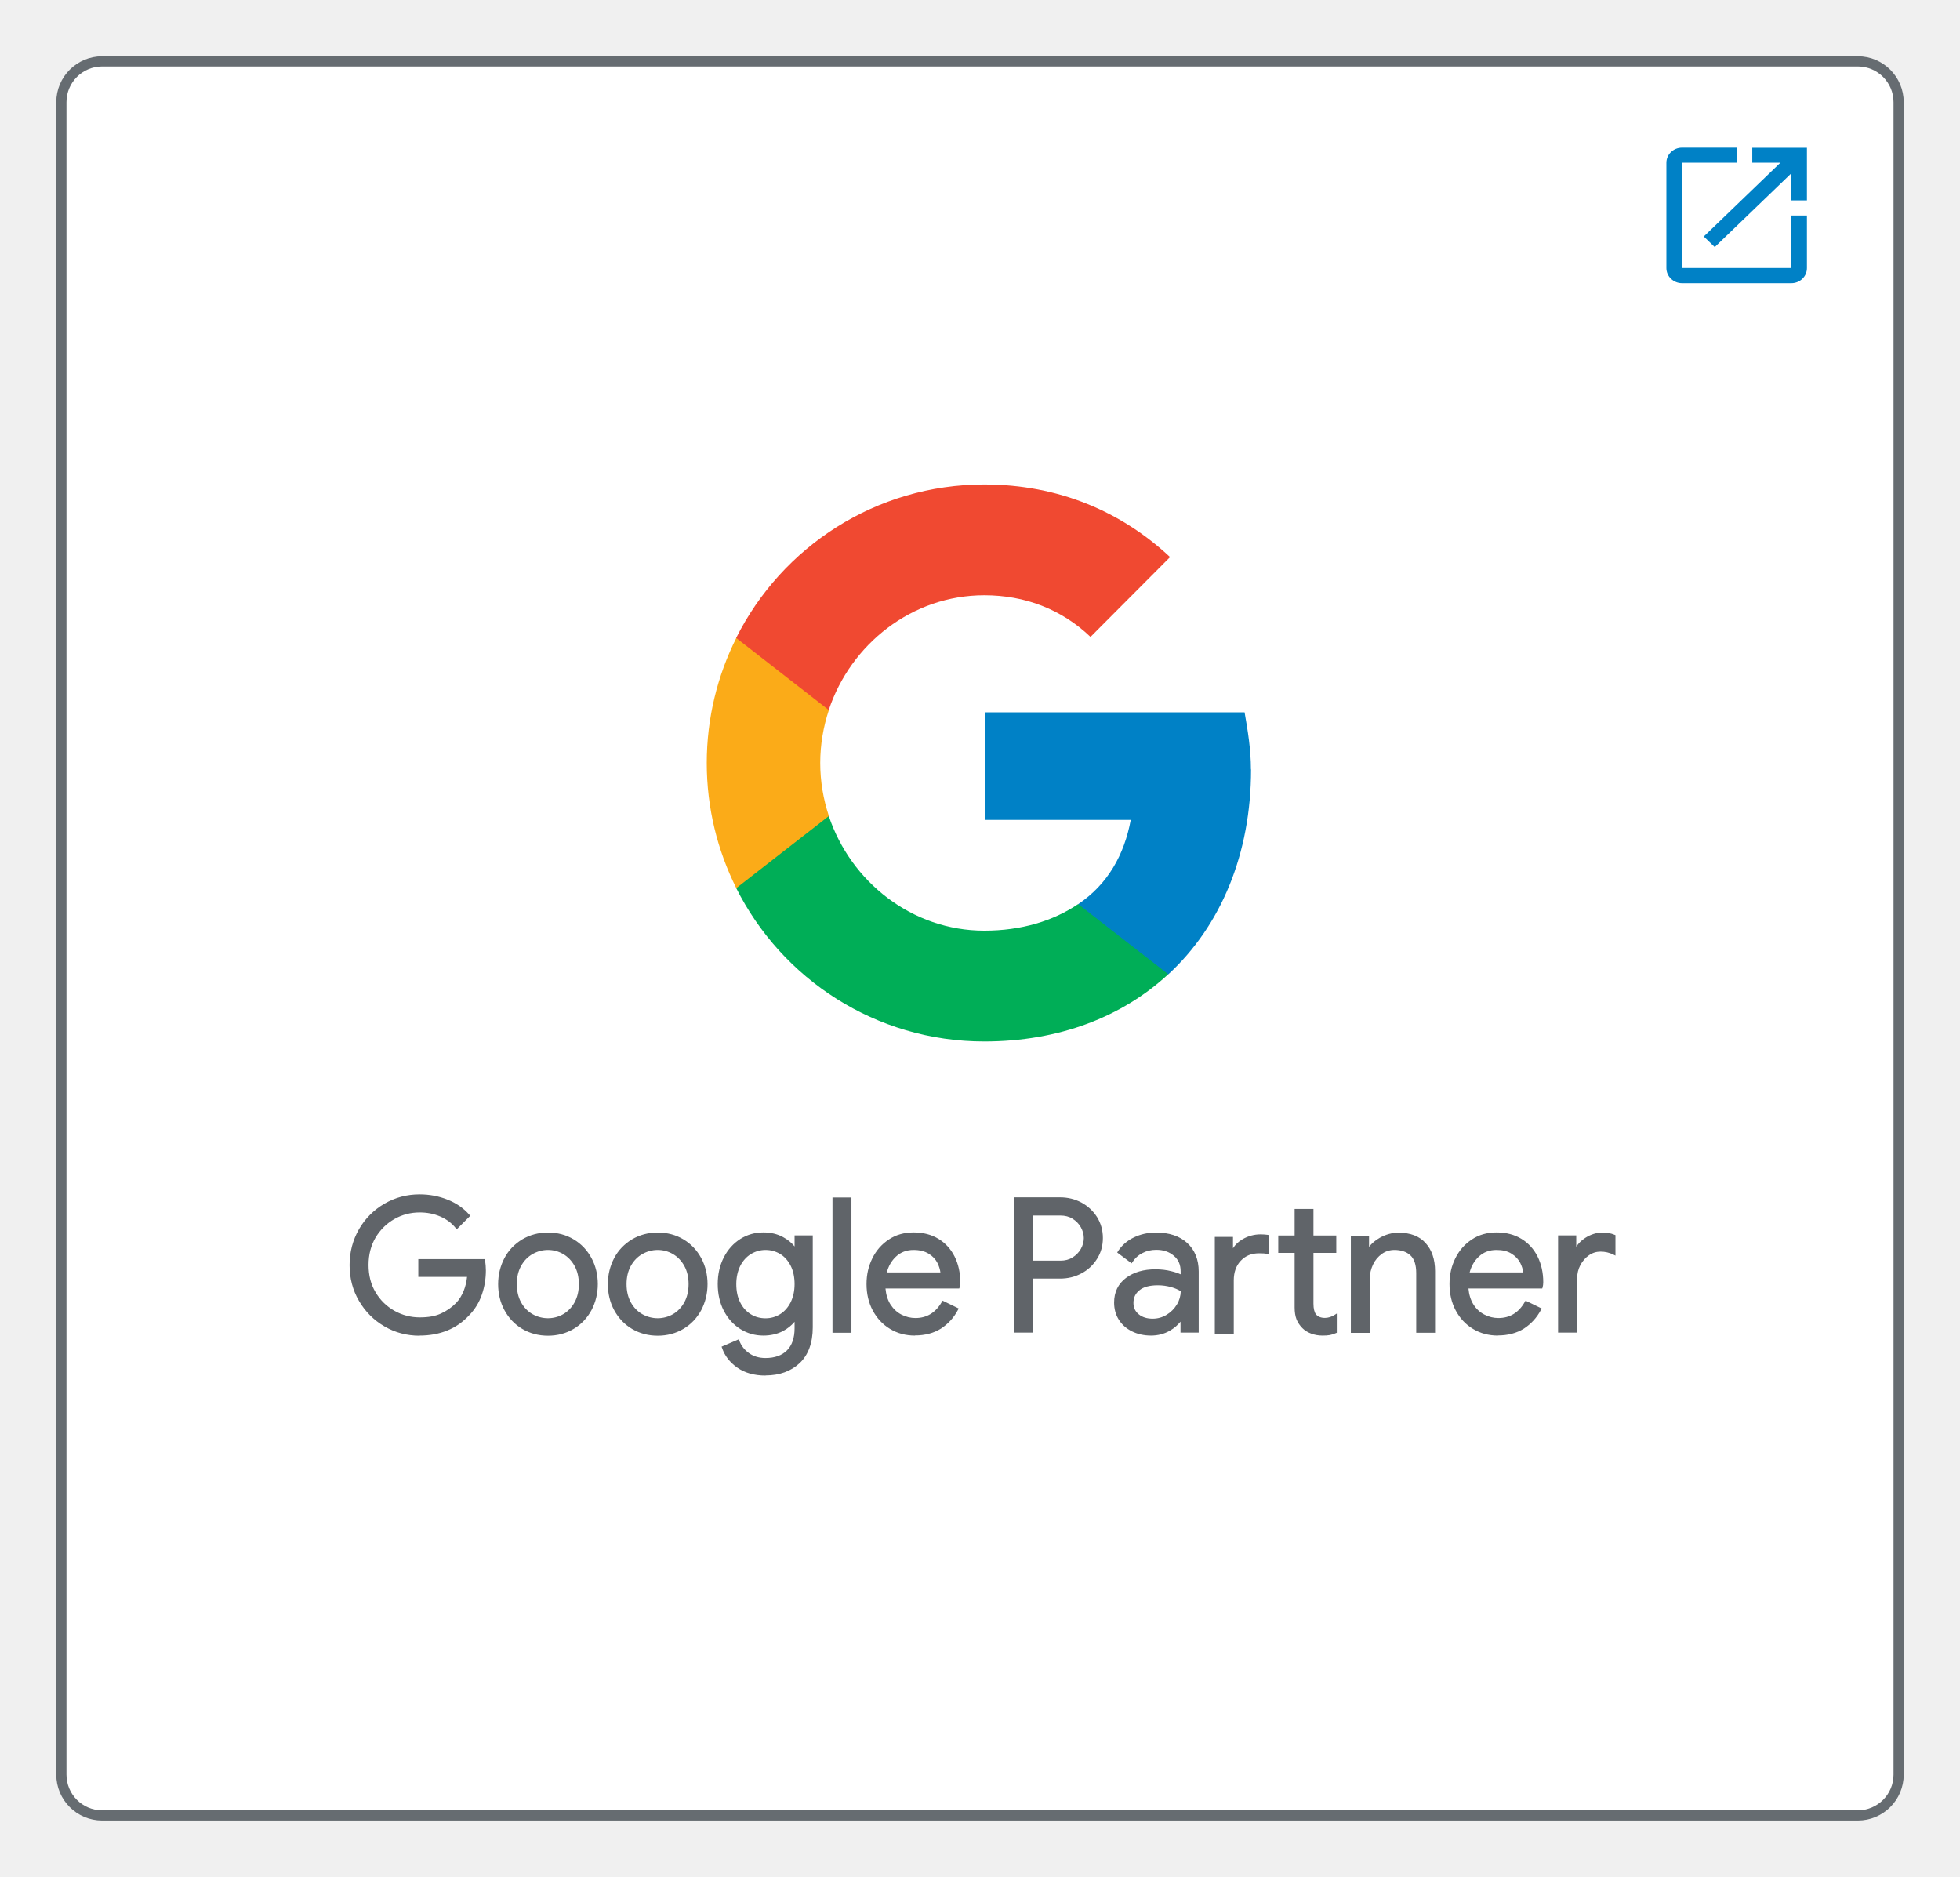
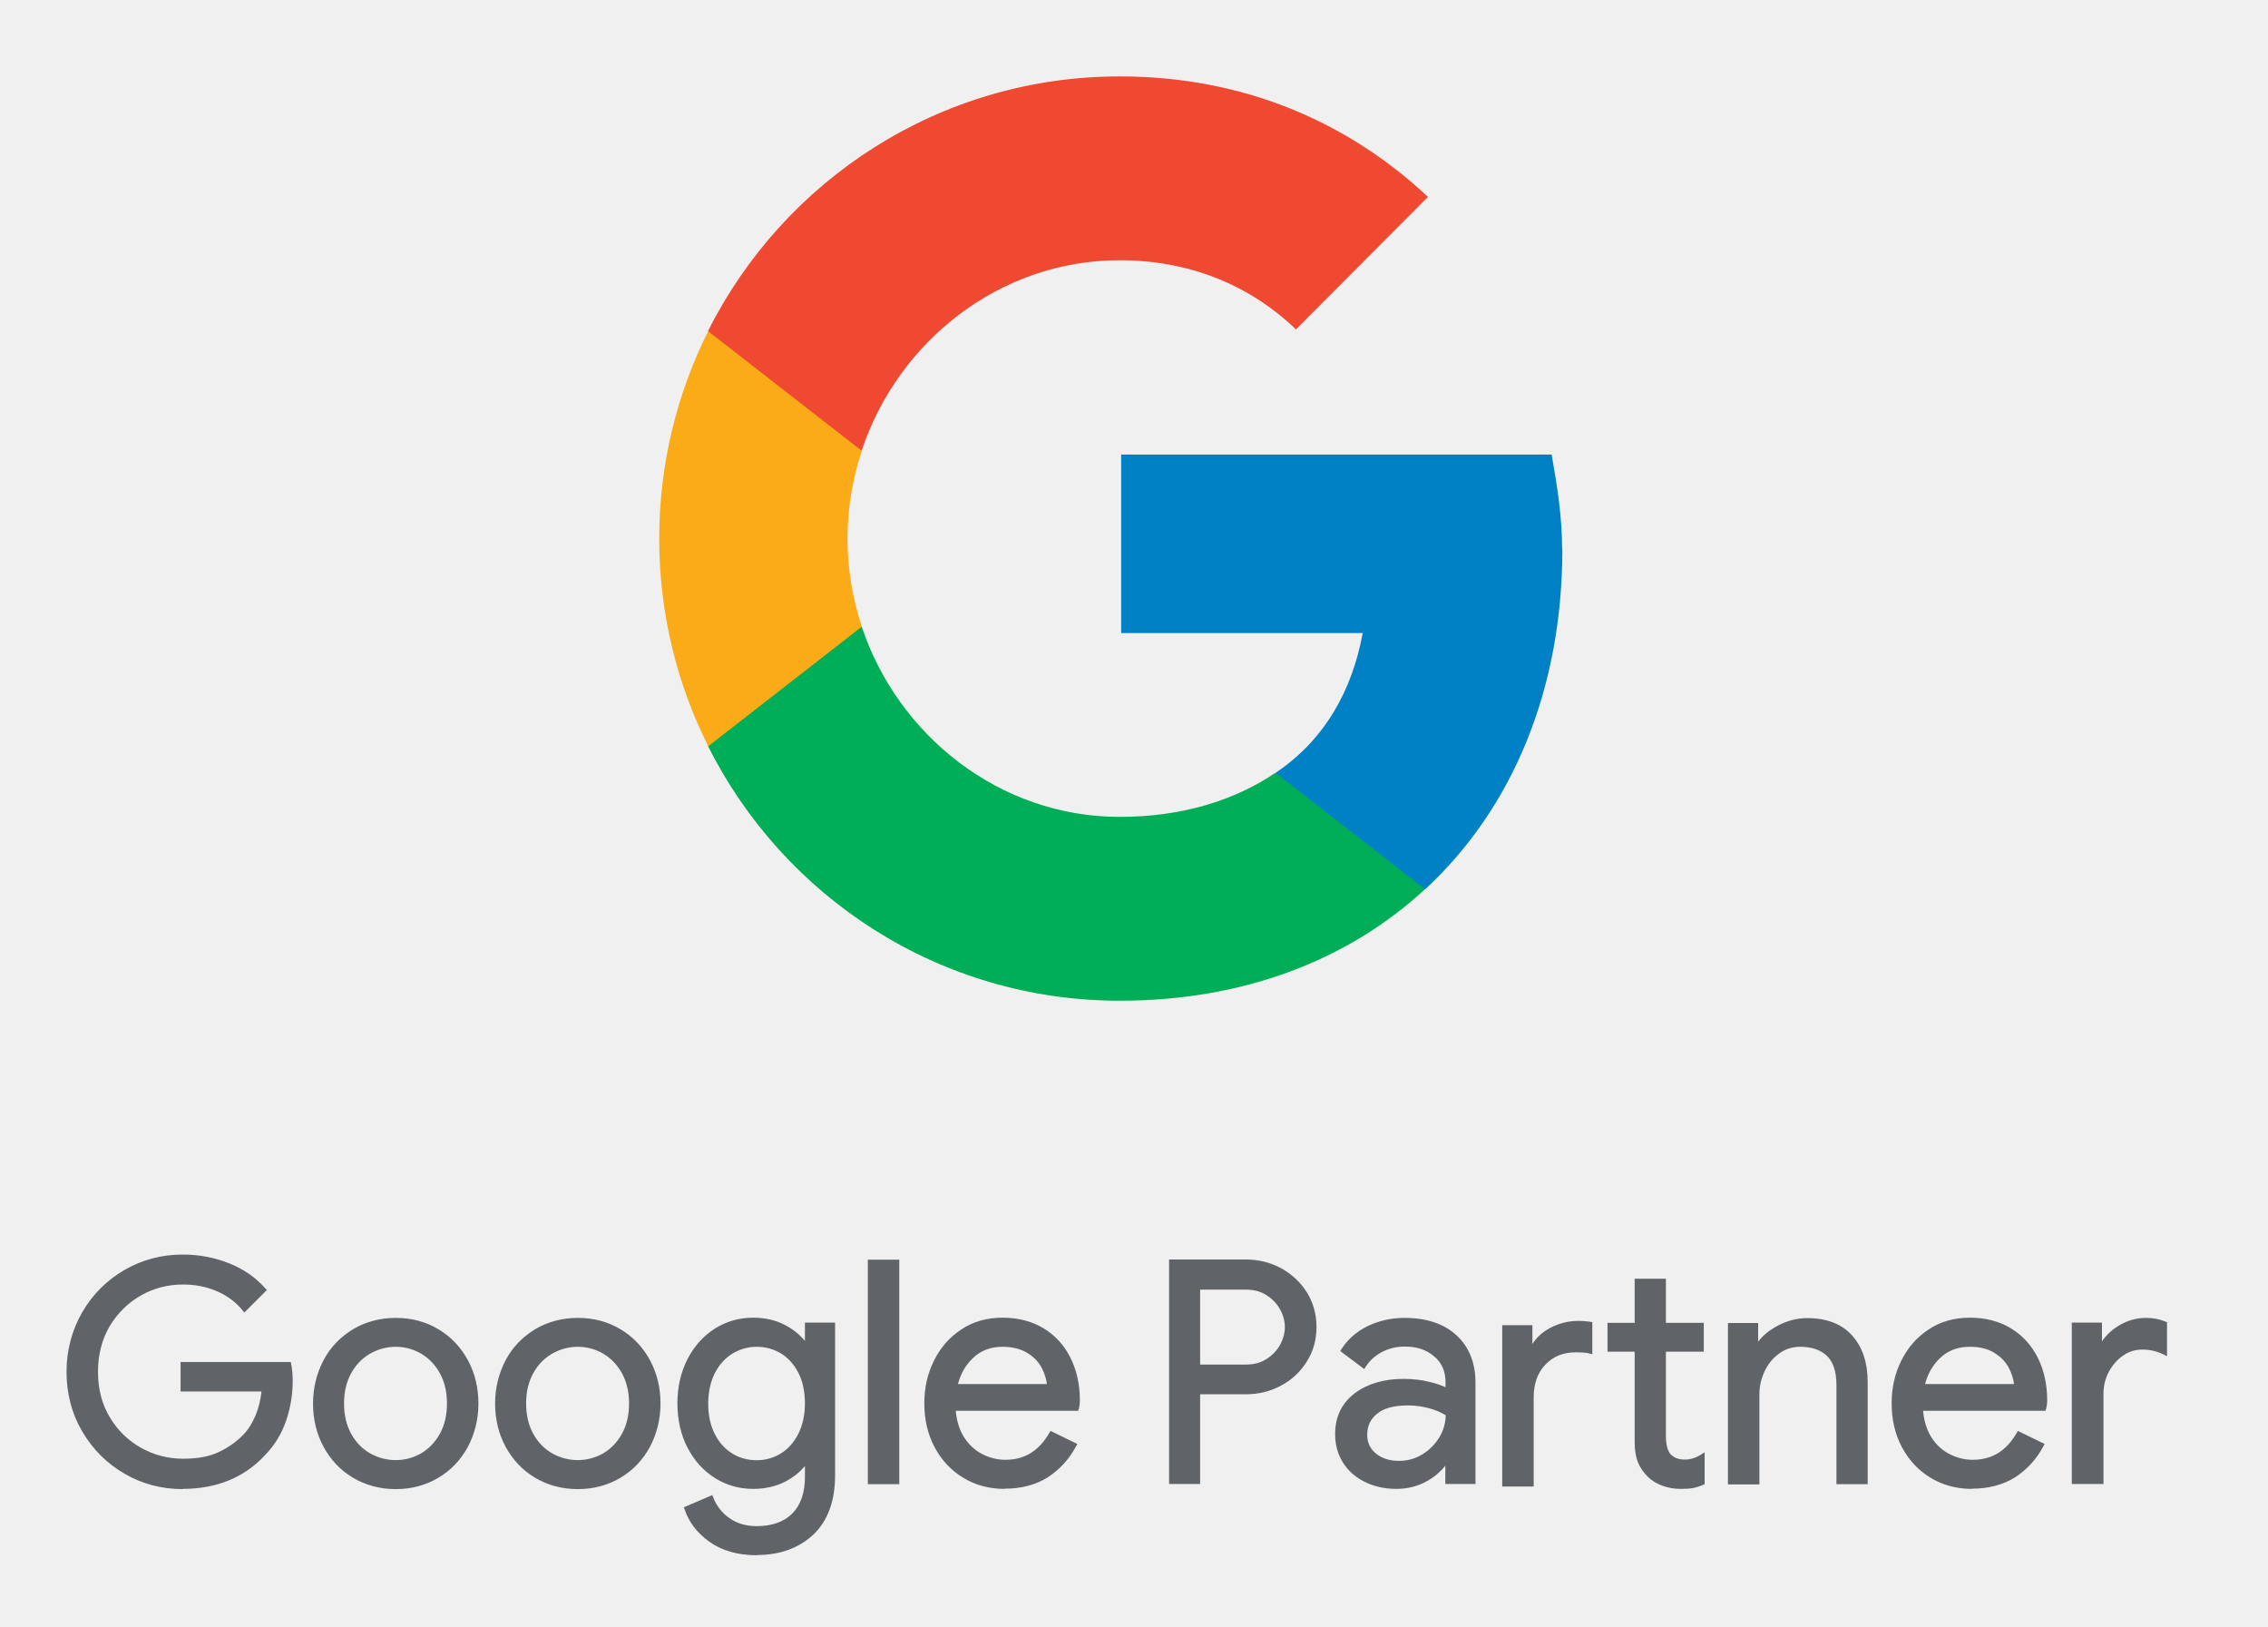
- <svg xmlns="http://www.w3.org/2000/svg" id="a" width="152" height="145.5" viewBox="0 0 152 145.5">
+ <svg xmlns="http://www.w3.org/2000/svg" id="a" width="106" height="76" viewBox="24 34 106 76">
  <defs>
    <style>.c,.d{fill:none;}.e{fill:#00ae57;}.f{fill:#0081c6;}.g{fill:#f04931;}.h{fill:#fff;}.i{fill:#fbab18;}.j{fill:#606469;}.d{stroke:#666c71;stroke-miterlimit:10;stroke-width:.79px;}.k{clip-path:url(#b);}</style>
    <clipPath id="b">
      <rect class="c" x="4.36" y="4.36" width="143.28" height="136.82" />
    </clipPath>
  </defs>
-   <path class="h" d="M144.08,140.78H7.92c-1.75,0-3.16-1.42-3.16-3.16V7.92c0-1.75,1.42-3.16,3.16-3.16H144.08c1.75,0,3.16,1.42,3.16,3.16V137.62c0,1.75-1.42,3.16-3.16,3.16h0Z" />
-   <g class="k">
-     <path class="d" d="M144.08,140.78H7.92c-1.75,0-3.16-1.42-3.16-3.16V7.92c0-1.75,1.42-3.16,3.16-3.16H144.08c1.75,0,3.16,1.42,3.16,3.16V137.62c0,1.75-1.42,3.16-3.16,3.16h0Z" />
-   </g>
  <path class="j" d="M29.88,102.75c-.81-.47-1.45-1.11-1.93-1.93-.48-.82-.71-1.73-.71-2.72s.24-1.9,.71-2.72,1.12-1.46,1.93-1.93c.81-.47,1.7-.7,2.66-.7,.75,0,1.46,.13,2.12,.4,.66,.27,1.21,.64,1.64,1.13l-.87,.87c-.32-.4-.74-.71-1.24-.92-.51-.21-1.05-.32-1.63-.32-.72,0-1.4,.17-2.02,.52-.62,.35-1.12,.84-1.5,1.47-.38,.63-.56,1.37-.56,2.2s.19,1.56,.56,2.2,.88,1.12,1.51,1.47c.63,.35,1.3,.52,2.02,.52s1.26-.11,1.72-.32c.46-.21,.86-.5,1.19-.85,.25-.27,.45-.59,.6-.97,.15-.38,.25-.79,.29-1.25h-3.79v-1.13h4.92c.05,.27,.07,.51,.07,.74,0,.63-.1,1.24-.3,1.84s-.52,1.12-.96,1.57c-.94,1.02-2.2,1.53-3.76,1.53-.96,0-1.85-.23-2.66-.7Zm2.66,.83c-.98,0-1.9-.24-2.72-.72h0c-.83-.48-1.49-1.14-1.98-1.98-.49-.83-.73-1.77-.73-2.78s.25-1.94,.73-2.78c.48-.83,1.15-1.5,1.98-1.98,.83-.48,1.74-.72,2.72-.72,.77,0,1.5,.14,2.17,.41,.68,.27,1.24,.66,1.68,1.16l.08,.09-1.05,1.05-.09-.11c-.31-.38-.71-.68-1.2-.89-.49-.21-1.02-.31-1.58-.31-.7,0-1.36,.17-1.96,.51-.6,.34-1.09,.82-1.46,1.43-.36,.61-.55,1.33-.55,2.13s.18,1.52,.55,2.13c.36,.61,.86,1.09,1.46,1.43,.61,.34,1.27,.51,1.96,.51s1.23-.1,1.67-.31c.45-.21,.83-.48,1.16-.82,.24-.25,.43-.57,.58-.93,.13-.33,.22-.69,.26-1.08h-3.78v-1.38h5.15l.02,.1c.05,.27,.07,.53,.07,.77,0,.64-.1,1.27-.31,1.88-.21,.61-.54,1.15-.99,1.61-.96,1.04-2.26,1.57-3.85,1.57Zm0-10.7c-.94,0-1.81,.23-2.6,.68-.79,.46-1.42,1.09-1.89,1.88-.46,.8-.7,1.69-.7,2.65s.23,1.86,.7,2.65c.46,.8,1.1,1.43,1.89,1.88h0c.79,.45,1.66,.68,2.6,.68,1.52,0,2.75-.5,3.67-1.49,.43-.44,.74-.95,.93-1.52,.2-.58,.29-1.18,.29-1.8,0-.19-.02-.4-.05-.62h-4.69v.88h3.8v.14c-.05,.47-.15,.9-.31,1.29-.16,.39-.37,.73-.62,1-.34,.36-.76,.66-1.23,.88-.48,.22-1.08,.33-1.78,.33s-1.43-.18-2.08-.54c-.65-.36-1.17-.87-1.56-1.52-.39-.65-.58-1.41-.58-2.26s.2-1.61,.58-2.26c.39-.65,.91-1.16,1.55-1.52,.64-.36,1.34-.54,2.08-.54,.59,0,1.16,.11,1.68,.33,.48,.2,.88,.49,1.2,.85l.69-.69c-.4-.43-.91-.77-1.51-1.01-.64-.26-1.34-.39-2.08-.39Zm8.03,10.06c-.57-.34-1.02-.81-1.34-1.4-.32-.59-.48-1.24-.48-1.96s.16-1.37,.48-1.96c.32-.59,.77-1.06,1.34-1.4,.57-.34,1.22-.51,1.93-.51s1.36,.17,1.93,.51c.57,.34,1.02,.81,1.34,1.4,.32,.59,.48,1.24,.48,1.96s-.16,1.37-.48,1.96c-.32,.59-.77,1.06-1.34,1.4-.57,.34-1.22,.51-1.93,.51s-1.36-.17-1.93-.51Zm3.18-.92c.39-.22,.7-.55,.93-.97,.23-.42,.35-.91,.35-1.47s-.12-1.05-.35-1.47c-.23-.42-.54-.74-.93-.96-.39-.22-.8-.34-1.25-.34s-.87,.11-1.26,.34c-.39,.22-.7,.55-.94,.96-.23,.42-.35,.91-.35,1.47s.12,1.05,.35,1.47c.23,.42,.55,.74,.94,.97,.39,.22,.81,.34,1.26,.34s.87-.11,1.25-.34Zm-1.25,1.56c-.74,0-1.41-.18-2-.53-.59-.35-1.05-.84-1.38-1.45-.33-.61-.49-1.29-.49-2.02s.17-1.41,.49-2.02,.79-1.09,1.38-1.45c.59-.35,1.26-.53,2-.53s1.41,.18,1.99,.53c.59,.35,1.05,.84,1.38,1.45,.33,.61,.49,1.29,.49,2.02s-.17,1.41-.49,2.02c-.33,.61-.79,1.1-1.38,1.45-.59,.35-1.26,.53-1.99,.53Zm0-7.75c-.69,0-1.32,.17-1.87,.5s-.98,.79-1.29,1.35c-.31,.57-.46,1.21-.46,1.9s.16,1.33,.46,1.9c.31,.57,.74,1.02,1.29,1.35h0c.55,.33,1.18,.5,1.87,.5s1.32-.17,1.87-.5c.55-.33,.98-.78,1.29-1.35,.31-.57,.46-1.21,.46-1.9s-.16-1.33-.46-1.9c-.31-.57-.74-1.02-1.29-1.35s-1.18-.5-1.87-.5Zm0,6.65c-.47,0-.91-.12-1.32-.35-.41-.24-.74-.58-.98-1.01-.24-.44-.37-.95-.37-1.53s.12-1.1,.37-1.53c.24-.44,.58-.78,.98-1.01,.81-.47,1.83-.47,2.63,0,.4,.23,.73,.57,.98,1.01,.24,.44,.37,.95,.37,1.53s-.12,1.1-.37,1.53c-.24,.44-.57,.78-.98,1.01h0c-.4,.23-.85,.35-1.31,.35Zm0-5.55c-.43,0-.83,.11-1.2,.32-.37,.21-.67,.52-.89,.92-.22,.4-.33,.87-.33,1.41s.11,1.01,.33,1.41c.22,.4,.52,.71,.89,.92,.74,.42,1.65,.42,2.38,0h0c.36-.21,.66-.52,.88-.92,.22-.4,.33-.87,.33-1.41s-.11-1.01-.33-1.41c-.22-.4-.52-.71-.88-.92-.36-.21-.76-.32-1.19-.32Zm6.58,6.01c-.57-.34-1.02-.81-1.34-1.4-.32-.59-.48-1.24-.48-1.96s.16-1.37,.48-1.96c.32-.59,.77-1.06,1.34-1.4,.57-.34,1.22-.51,1.93-.51s1.36,.17,1.93,.51c.57,.34,1.02,.81,1.34,1.4,.32,.59,.48,1.24,.48,1.96s-.16,1.37-.48,1.96c-.32,.59-.77,1.06-1.34,1.4-.57,.34-1.22,.51-1.93,.51s-1.36-.17-1.93-.51Zm3.18-.92c.39-.22,.7-.55,.93-.97,.23-.42,.35-.91,.35-1.47s-.12-1.05-.35-1.47c-.23-.42-.54-.74-.93-.96-.39-.22-.8-.34-1.25-.34s-.87,.11-1.26,.34c-.39,.22-.7,.55-.94,.96-.23,.42-.35,.91-.35,1.47s.12,1.05,.35,1.47c.23,.42,.55,.74,.94,.97,.39,.22,.81,.34,1.26,.34s.87-.11,1.25-.34Zm-1.25,1.56c-.74,0-1.41-.18-2-.53-.59-.35-1.05-.84-1.38-1.45-.33-.61-.49-1.29-.49-2.02s.17-1.41,.49-2.02,.79-1.09,1.38-1.45c.59-.35,1.26-.53,2-.53s1.41,.18,1.99,.53c.59,.35,1.05,.84,1.38,1.45,.33,.61,.49,1.29,.49,2.02s-.17,1.41-.49,2.02c-.33,.61-.79,1.1-1.38,1.45-.59,.35-1.26,.53-1.99,.53Zm0-7.75c-.69,0-1.32,.17-1.87,.5s-.98,.79-1.29,1.35c-.31,.57-.46,1.21-.46,1.9s.16,1.33,.46,1.9c.31,.57,.74,1.02,1.29,1.35h0c.55,.33,1.18,.5,1.87,.5s1.32-.17,1.87-.5c.55-.33,.98-.78,1.29-1.35,.31-.57,.46-1.21,.46-1.9s-.16-1.33-.46-1.9c-.31-.57-.74-1.02-1.29-1.35s-1.18-.5-1.87-.5Zm0,6.65c-.47,0-.91-.12-1.32-.35-.41-.24-.74-.58-.98-1.01-.24-.44-.37-.95-.37-1.53s.12-1.1,.37-1.53c.24-.44,.58-.78,.98-1.01,.81-.47,1.83-.47,2.63,0,.4,.23,.73,.57,.98,1.01,.24,.44,.37,.95,.37,1.53s-.12,1.1-.37,1.53c-.24,.44-.57,.78-.98,1.01h0c-.4,.23-.85,.35-1.31,.35Zm0-5.55c-.43,0-.83,.11-1.2,.32-.37,.21-.67,.52-.89,.92-.22,.4-.33,.87-.33,1.41s.11,1.01,.33,1.41c.22,.4,.52,.71,.89,.92,.74,.42,1.65,.42,2.38,0h0c.36-.21,.66-.52,.88-.92,.22-.4,.33-.87,.33-1.41s-.11-1.01-.33-1.41c-.22-.4-.52-.71-.88-.92-.36-.21-.76-.32-1.19-.32Zm6.23,9.01c-.56-.4-.93-.88-1.12-1.44l1.1-.47c.16,.42,.43,.76,.81,1.02,.38,.26,.82,.39,1.34,.39,.75,0,1.34-.21,1.75-.63,.41-.42,.62-1.02,.62-1.8v-.81h-.06c-.24,.37-.57,.67-1.01,.91-.43,.23-.93,.35-1.48,.35-.63,0-1.2-.16-1.72-.49-.52-.33-.93-.79-1.24-1.37-.31-.59-.46-1.26-.46-2.01s.15-1.41,.46-2,.72-1.05,1.24-1.38c.52-.33,1.09-.49,1.72-.49,.55,0,1.05,.12,1.48,.35,.43,.23,.77,.54,1.01,.92h.06v-1.04h1.16v7.01c0,1.17-.32,2.07-.97,2.68-.65,.61-1.5,.92-2.56,.92-.86,0-1.57-.2-2.12-.6Zm3.32-3.92c.36-.22,.64-.54,.86-.96,.21-.42,.32-.91,.32-1.48s-.11-1.08-.32-1.5c-.21-.42-.5-.73-.86-.95s-.76-.33-1.19-.33-.84,.11-1.2,.33-.65,.54-.87,.96c-.21,.42-.32,.91-.32,1.48s.11,1.07,.32,1.49c.21,.42,.5,.74,.87,.96s.76,.33,1.2,.33,.84-.11,1.19-.33Zm-1.19,4.65c-.88,0-1.62-.21-2.2-.62-.58-.41-.97-.92-1.17-1.51l-.04-.11,1.33-.57,.05,.12c.15,.39,.41,.72,.76,.96,.35,.25,.78,.37,1.27,.37,.71,0,1.27-.2,1.66-.59,.39-.39,.59-.97,.59-1.71v-.51c-.23,.28-.53,.52-.88,.71-.45,.24-.97,.36-1.54,.36-.65,0-1.25-.17-1.79-.51-.54-.34-.97-.82-1.28-1.42-.31-.6-.47-1.3-.47-2.07s.16-1.45,.47-2.06c.31-.61,.75-1.09,1.28-1.43,.54-.34,1.14-.51,1.79-.51,.57,0,1.09,.12,1.54,.37,.35,.19,.65,.43,.88,.72v-.86h1.41v7.13c0,1.2-.34,2.13-1.01,2.77-.67,.63-1.56,.96-2.65,.96Zm-3.09-2.1c.19,.49,.54,.92,1.04,1.27,.53,.38,1.22,.58,2.05,.58,1.02,0,1.85-.3,2.47-.89,.62-.59,.93-1.46,.93-2.59v-6.88h-.91v1.04h-.25l-.04-.06c-.23-.36-.55-.66-.96-.88-.41-.22-.89-.34-1.42-.34-.6,0-1.16,.16-1.66,.47-.5,.31-.9,.76-1.19,1.33-.29,.57-.44,1.23-.44,1.94s.15,1.39,.44,1.95c.29,.57,.69,1.01,1.19,1.33,.5,.31,1.05,.47,1.66,.47,.53,0,1.01-.11,1.42-.33s.74-.51,.96-.87l.04-.06h.25v.94c0,.81-.22,1.45-.66,1.89-.44,.44-1.06,.67-1.84,.67-.54,0-1.01-.14-1.41-.42-.36-.25-.63-.57-.8-.96l-.88,.38Zm3.09-2.09c-.46,0-.88-.12-1.27-.34-.38-.23-.69-.57-.91-1.01-.22-.44-.34-.96-.34-1.55s.11-1.11,.34-1.54c.22-.43,.53-.77,.91-1.01,.38-.23,.81-.35,1.27-.35s.88,.12,1.26,.34c.38,.23,.68,.57,.9,1,.22,.43,.34,.96,.34,1.55s-.11,1.11-.34,1.54c-.22,.43-.53,.77-.9,1.01-.38,.23-.8,.35-1.26,.35Zm0-5.55c-.41,0-.79,.11-1.14,.32-.34,.21-.62,.52-.82,.91-.2,.4-.31,.88-.31,1.42s.1,1.03,.31,1.43c.2,.4,.48,.7,.82,.91,.34,.21,.72,.31,1.14,.31s.79-.11,1.13-.32c.34-.21,.61-.52,.81-.91,.2-.4,.31-.88,.31-1.42s-.1-1.04-.31-1.44c-.2-.39-.48-.7-.81-.9-.34-.2-.72-.31-1.13-.31Zm5.32-3.94h1.22v10.24h-1.22v-10.24Zm1.34,10.36h-1.47v-10.49h1.47v10.49Zm-1.22-.25h.97v-9.99h-.97v9.99Zm4.27-.15c-.55-.33-.98-.79-1.29-1.38-.31-.59-.46-1.25-.46-1.98s.15-1.35,.44-1.95c.29-.59,.7-1.06,1.24-1.42,.53-.35,1.15-.53,1.86-.53s1.33,.16,1.86,.48c.52,.32,.93,.76,1.21,1.32s.42,1.21,.42,1.93c0,.14-.01,.27-.04,.37h-5.76c.03,.55,.16,1.02,.4,1.4,.24,.38,.54,.67,.91,.86,.37,.19,.75,.29,1.15,.29,.93,0,1.65-.44,2.16-1.32l1.03,.5c-.31,.59-.74,1.06-1.28,1.4-.54,.34-1.19,.51-1.95,.51-.7,0-1.32-.17-1.87-.5Zm3.98-4.15c-.02-.3-.11-.61-.26-.92-.15-.3-.39-.56-.72-.77-.33-.21-.74-.31-1.24-.31-.57,0-1.06,.18-1.45,.55-.4,.37-.66,.85-.78,1.45h4.45Zm-2.1,4.77c-.72,0-1.37-.17-1.94-.52h0c-.57-.34-1.02-.83-1.34-1.43-.32-.6-.48-1.29-.48-2.04s.15-1.39,.45-2c.3-.61,.73-1.1,1.28-1.46,.55-.37,1.2-.55,1.93-.55s1.38,.17,1.92,.5c.54,.33,.96,.79,1.25,1.37s.44,1.25,.44,1.99c0,.15-.02,.29-.05,.4l-.03,.09h-5.72c.04,.47,.17,.88,.37,1.21,.23,.36,.51,.63,.86,.81,.35,.18,.72,.27,1.09,.27,.89,0,1.56-.41,2.05-1.25l.06-.1,1.25,.61-.06,.11c-.32,.61-.77,1.09-1.32,1.45-.56,.35-1.23,.53-2.02,.53Zm-1.81-.73c.53,.32,1.14,.48,1.81,.48,.74,0,1.37-.17,1.88-.5,.48-.31,.88-.72,1.17-1.24l-.81-.39c-.52,.85-1.27,1.28-2.21,1.28-.42,0-.83-.1-1.21-.3-.39-.2-.71-.5-.96-.9-.25-.4-.39-.89-.42-1.46v-.13s5.79,0,5.79,0c.01-.07,.02-.16,.02-.25,0-.7-.14-1.33-.41-1.88-.27-.54-.66-.97-1.16-1.27-.5-.31-1.11-.46-1.79-.46s-1.28,.17-1.79,.51c-.51,.34-.91,.8-1.19,1.37-.28,.57-.42,1.21-.42,1.89s.15,1.36,.45,1.92c.3,.56,.72,1.01,1.25,1.33h0Zm4.04-3.92h-4.73l.03-.15c.13-.62,.4-1.13,.82-1.52,.42-.39,.93-.58,1.54-.58,.52,0,.96,.11,1.3,.33,.35,.22,.6,.5,.77,.82,.16,.32,.25,.64,.27,.96v.13Zm-4.41-.25h4.15c-.03-.24-.11-.49-.23-.73-.14-.28-.37-.53-.68-.72s-.7-.29-1.17-.29c-.54,0-1,.17-1.37,.52-.34,.32-.58,.73-.71,1.23Zm9.98-5.69h3.45c.57,0,1.1,.13,1.59,.39,.49,.26,.87,.62,1.17,1.08,.29,.46,.44,.98,.44,1.57s-.15,1.1-.44,1.57c-.29,.46-.68,.82-1.17,1.08-.49,.26-1.02,.39-1.59,.39h-2.25v4.18h-1.2v-10.24Zm3.48,4.9c.38,0,.72-.09,1.01-.27,.29-.18,.52-.41,.68-.7s.24-.59,.24-.9-.08-.61-.24-.9-.39-.52-.68-.7c-.29-.18-.63-.27-1.01-.27h-2.27v3.75h2.27Zm-2.15,5.46h-1.45v-10.49h3.57c.59,0,1.14,.13,1.65,.4,.5,.27,.91,.65,1.21,1.12,.3,.48,.46,1.03,.46,1.63s-.15,1.15-.46,1.63c-.3,.48-.71,.86-1.21,1.12-.5,.27-1.05,.4-1.65,.4h-2.12v4.18Zm-1.2-.25h.95v-4.18h2.37c.55,0,1.06-.12,1.53-.37,.46-.25,.84-.59,1.12-1.04,.28-.44,.42-.95,.42-1.5s-.14-1.06-.42-1.5c-.28-.44-.65-.79-1.12-1.04-.47-.25-.98-.37-1.53-.37h-3.32v9.99Zm3.35-5.08h-2.4v-4h2.4c.4,0,.76,.1,1.07,.29,.31,.19,.55,.44,.72,.75,.17,.3,.26,.63,.26,.96s-.09,.66-.26,.96c-.17,.3-.41,.55-.72,.75-.31,.19-.67,.29-1.07,.29Zm-2.15-.25h2.15c.36,0,.67-.08,.94-.25,.27-.17,.49-.39,.64-.66,.15-.27,.23-.55,.23-.84s-.08-.57-.23-.84c-.15-.27-.37-.49-.64-.66-.27-.17-.59-.25-.94-.25h-2.15v3.5Zm7.75,5.37c-.42-.21-.74-.5-.97-.87-.23-.37-.34-.78-.34-1.25,0-.77,.29-1.38,.87-1.81s1.32-.65,2.2-.65c.44,0,.85,.05,1.22,.14,.38,.1,.67,.21,.87,.33v-.44c0-.54-.19-.98-.57-1.31s-.86-.49-1.44-.49c-.41,0-.79,.09-1.13,.26-.34,.18-.61,.42-.81,.74l-.92-.69c.29-.44,.68-.78,1.18-1.03,.5-.25,1.06-.37,1.67-.37,.99,0,1.77,.26,2.34,.78,.57,.52,.85,1.23,.85,2.12v4.62h-1.16v-1.04h-.06c-.21,.35-.52,.65-.94,.9-.42,.25-.89,.37-1.42,.37s-1.01-.1-1.43-.31Zm2.69-1.07c.35-.21,.63-.49,.84-.84,.21-.35,.31-.74,.31-1.16-.23-.15-.51-.28-.84-.37-.33-.09-.69-.14-1.06-.14-.67,0-1.17,.14-1.51,.42-.34,.28-.51,.63-.51,1.07,0,.4,.15,.72,.46,.97,.31,.25,.69,.37,1.16,.37,.41,0,.79-.1,1.14-.31Zm-1.26,1.51c-.55,0-1.05-.11-1.49-.33h0c-.44-.22-.78-.52-1.02-.91-.24-.38-.36-.83-.36-1.32,0-.81,.31-1.45,.92-1.91,.6-.45,1.37-.67,2.28-.67,.45,0,.87,.05,1.25,.15,.29,.07,.52,.15,.71,.24v-.23c0-.51-.17-.91-.53-1.21-.36-.31-.81-.46-1.36-.46-.39,0-.75,.08-1.07,.25-.32,.16-.58,.4-.77,.69l-.07,.11-1.12-.84,.06-.1c.3-.46,.71-.82,1.23-1.07,.52-.25,1.09-.38,1.72-.38,1.02,0,1.83,.27,2.42,.81,.59,.54,.89,1.29,.89,2.21v4.74h-1.41v-.85c-.21,.26-.48,.5-.81,.69-.44,.26-.94,.39-1.48,.39Zm.33-4.89c-.86,0-1.57,.21-2.13,.63-.55,.41-.82,.97-.82,1.71,0,.44,.11,.84,.32,1.18,.22,.35,.53,.62,.92,.82h0c.4,.2,.86,.3,1.37,.3s.95-.12,1.35-.35c.4-.24,.7-.52,.9-.86l.04-.06h.25v1.04h.91v-4.49c0-.85-.27-1.54-.81-2.03-.54-.5-1.3-.75-2.25-.75-.59,0-1.13,.12-1.61,.36-.44,.22-.8,.52-1.06,.89l.71,.54c.2-.28,.47-.5,.79-.67,.36-.18,.76-.28,1.19-.28,.61,0,1.12,.18,1.53,.52,.41,.35,.62,.83,.62,1.4v.67l-.19-.12c-.19-.12-.47-.22-.83-.31-.37-.09-.77-.14-1.19-.14Zm-.21,3.82c-.49,0-.91-.13-1.24-.4-.33-.27-.5-.63-.5-1.07,0-.48,.19-.87,.55-1.17,.36-.29,.89-.44,1.59-.44,.38,0,.75,.05,1.09,.15,.35,.1,.64,.23,.88,.39l.06,.04v.07c0,.44-.11,.85-.33,1.22-.22,.37-.52,.67-.89,.89h0c-.37,.22-.78,.33-1.21,.33Zm.4-2.83c-.64,0-1.12,.13-1.43,.39-.31,.25-.46,.57-.46,.98,0,.36,.13,.65,.41,.88,.28,.23,.64,.34,1.08,.34,.39,0,.75-.1,1.08-.3,.33-.2,.6-.47,.8-.8,.19-.31,.29-.66,.3-1.03-.21-.13-.46-.24-.75-.32-.32-.09-.67-.14-1.02-.14Zm4.55-3.63h1.16v1.16h.06c.17-.43,.46-.76,.87-1s.86-.36,1.34-.36c.21,0,.39,.01,.53,.04v1.24c-.16-.04-.38-.06-.66-.06-.62,0-1.12,.21-1.51,.61-.39,.41-.58,.94-.58,1.6v4.05h-1.22v-7.29Zm7.4,7.26c-.25-.1-.46-.23-.64-.39-.19-.18-.33-.4-.43-.64-.1-.24-.14-.54-.14-.89v-4.35h-1.27v-1.1h1.27v-2.06h1.21v2.06h1.77v1.1h-1.77v4.06c0,.41,.08,.71,.23,.91,.18,.21,.44,.32,.79,.32,.28,0,.54-.08,.8-.24v1.19c-.14,.07-.29,.11-.44,.14-.15,.03-.34,.04-.56,.04-.3,0-.57-.05-.82-.15Zm.82,.27c-.31,0-.6-.05-.87-.15-.27-.1-.5-.24-.68-.42-.2-.2-.36-.43-.46-.68-.1-.25-.15-.57-.15-.93v-4.23h-1.27v-1.35h1.27v-2.06h1.46v2.06h1.77v1.35h-1.77v3.94c0,.38,.07,.66,.2,.83,.16,.18,.38,.27,.69,.27,.25,0,.5-.08,.73-.22l.19-.12v1.49l-.07,.03c-.16,.07-.31,.12-.47,.15-.15,.03-.35,.04-.59,.04Zm-3.18-6.67h1.27v4.48c0,.33,.04,.62,.13,.84s.22,.43,.4,.6c.16,.15,.36,.28,.59,.37,.24,.09,.5,.14,.78,.14,.22,0,.4-.01,.54-.04,.11-.02,.22-.05,.34-.1v-.89c-.22,.1-.45,.16-.68,.16-.38,0-.68-.12-.88-.37-.17-.22-.26-.54-.26-.99v-4.19h1.77v-.85h-1.77v-2.06h-.96v2.06h-1.27v.85Zm-3.7,6.56h-1.47v-7.54h1.41v.88c.18-.29,.43-.52,.74-.7,.43-.25,.9-.38,1.41-.38,.21,0,.4,.02,.55,.04l.1,.02v1.5l-.15-.04c-.15-.04-.36-.05-.63-.05-.59,0-1.05,.19-1.42,.58-.36,.38-.54,.89-.54,1.52v4.17Zm-1.22-.25h.97v-3.92c0-.69,.21-1.25,.61-1.69,.41-.43,.95-.65,1.6-.65,.21,0,.39,.01,.53,.03v-.99c-.12-.02-.25-.02-.4-.02-.46,0-.89,.12-1.28,.34-.39,.23-.66,.53-.82,.94l-.03,.08h-.27v-1.16h-.91v7.04Zm10.44-7.28h1.16v1.07h.06c.2-.36,.52-.67,.96-.92,.44-.25,.91-.38,1.4-.38,.88,0,1.55,.25,2.01,.76,.46,.51,.69,1.2,.69,2.08v4.68h-1.22v-4.49c0-.68-.16-1.17-.49-1.47-.32-.3-.77-.46-1.33-.46-.39,0-.74,.11-1.05,.33-.31,.22-.55,.51-.72,.87-.17,.36-.26,.73-.26,1.12v4.1h-1.22v-7.29Zm6.4,7.42h-1.47v-4.62c0-.64-.15-1.1-.45-1.38-.3-.28-.72-.42-1.24-.42-.36,0-.69,.1-.98,.31-.29,.21-.52,.48-.68,.82-.16,.34-.25,.7-.25,1.07v4.23h-1.47v-7.54h1.41v.87c.21-.27,.48-.5,.83-.7,.46-.26,.95-.4,1.46-.4,.91,0,1.62,.27,2.1,.81,.48,.53,.73,1.26,.73,2.17v4.8Zm-1.22-.25h.97v-4.55c0-.84-.22-1.51-.66-2-.43-.48-1.08-.72-1.92-.72-.47,0-.92,.12-1.34,.36-.42,.24-.72,.53-.91,.87l-.04,.06h-.26v-1.07h-.91v7.04h.97v-3.98c0-.41,.09-.8,.27-1.18,.18-.37,.43-.68,.76-.91,.33-.23,.71-.35,1.12-.35,.59,0,1.07,.17,1.42,.49,.35,.33,.53,.85,.53,1.56v4.37Zm4.21-.15c-.55-.33-.98-.79-1.29-1.38-.31-.59-.46-1.25-.46-1.98s.15-1.35,.44-1.95c.29-.59,.7-1.06,1.24-1.42s1.15-.53,1.86-.53,1.33,.16,1.86,.48,.93,.76,1.21,1.32c.28,.56,.42,1.21,.42,1.93,0,.14-.01,.27-.04,.37h-5.76c.03,.55,.16,1.02,.4,1.4,.24,.38,.54,.67,.91,.86,.37,.19,.75,.29,1.15,.29,.93,0,1.65-.44,2.16-1.32l1.03,.5c-.32,.59-.74,1.06-1.28,1.4-.54,.34-1.19,.51-1.95,.51-.7,0-1.32-.17-1.87-.5Zm3.98-4.15c-.02-.3-.11-.61-.26-.92-.15-.3-.39-.56-.72-.77-.33-.21-.74-.31-1.24-.31-.57,0-1.06,.18-1.45,.55-.4,.37-.66,.85-.78,1.45h4.45Zm-2.1,4.77c-.71,0-1.37-.17-1.94-.52h0c-.57-.34-1.02-.83-1.34-1.43s-.48-1.29-.48-2.04,.15-1.39,.45-2c.3-.61,.73-1.1,1.28-1.46,.55-.37,1.2-.55,1.93-.55s1.38,.17,1.92,.5c.54,.33,.96,.79,1.25,1.37,.29,.58,.44,1.25,.44,1.99,0,.15-.02,.29-.05,.4l-.03,.09h-5.72c.04,.47,.17,.88,.37,1.21,.22,.36,.51,.63,.86,.81,.35,.18,.71,.27,1.09,.27,.89,0,1.57-.41,2.05-1.25l.06-.1,1.25,.61-.06,.11c-.32,.61-.77,1.09-1.32,1.45-.56,.35-1.24,.53-2.02,.53Zm-1.81-.73c.53,.32,1.14,.48,1.81,.48,.74,0,1.37-.17,1.88-.5,.48-.31,.88-.72,1.17-1.24l-.81-.39c-.52,.85-1.27,1.28-2.21,1.28-.42,0-.83-.1-1.21-.3-.39-.2-.71-.5-.96-.9-.25-.4-.39-.89-.42-1.46v-.13s5.79,0,5.79,0c.01-.07,.02-.16,.02-.25,0-.7-.14-1.33-.41-1.88-.27-.54-.66-.96-1.16-1.27-.5-.31-1.11-.46-1.79-.46s-1.28,.17-1.79,.51c-.51,.34-.92,.8-1.19,1.37-.28,.57-.42,1.21-.42,1.89s.15,1.36,.45,1.92c.3,.56,.72,1.01,1.25,1.33h0Zm4.04-3.92h-4.73l.03-.15c.13-.62,.4-1.13,.82-1.52,.42-.39,.93-.58,1.54-.58,.52,0,.96,.11,1.3,.33,.35,.22,.6,.5,.77,.82,.16,.32,.25,.64,.27,.96v.13Zm-4.42-.25h4.15c-.03-.24-.11-.49-.23-.73-.14-.28-.37-.53-.68-.72-.31-.2-.7-.29-1.17-.29-.54,0-1,.17-1.37,.52-.34,.32-.58,.73-.71,1.23Zm6.98-2.75h1.16v1.17h.06c.14-.4,.42-.73,.83-1,.41-.27,.84-.4,1.29-.4,.33,0,.62,.05,.86,.16v1.3c-.31-.15-.65-.23-1.03-.23-.35,0-.68,.1-.97,.3-.3,.2-.53,.47-.71,.81-.18,.34-.26,.7-.26,1.1v4.08h-1.22v-7.29Zm1.34,7.42h-1.47v-7.54h1.41v.88c.17-.26,.4-.49,.69-.68,.43-.28,.89-.42,1.36-.42,.35,0,.65,.06,.91,.17l.08,.03v1.59l-.18-.09c-.29-.14-.62-.22-.97-.22-.33,0-.63,.09-.9,.28-.28,.19-.5,.45-.67,.76-.17,.32-.25,.67-.25,1.04v4.21Zm-1.22-.25h.97v-3.96c0-.41,.09-.8,.28-1.15,.18-.36,.44-.64,.75-.86,.32-.21,.67-.32,1.04-.32,.33,0,.63,.05,.91,.16v-1.03c-.21-.08-.45-.12-.73-.12-.42,0-.83,.13-1.22,.38-.38,.25-.65,.57-.78,.94l-.03,.08h-.27v-1.17h-.91v7.04Z" />
  <path class="f" d="M97.01,59.66c0-1.53-.24-3-.49-4.42h-20.12v8.34h11.29c-.5,2.7-1.78,4.99-4.07,6.53v5.44h6.99c4.07-3.76,6.41-9.32,6.41-15.89h0Z" />
  <path class="e" d="M76.33,80.76c5.81,0,10.7-1.91,14.27-5.21l-6.99-5.44c-1.92,1.3-4.39,2.06-7.28,2.06-5.6,0-10.36-3.79-12.06-8.9h-7.18v5.59c3.54,7.06,10.82,11.9,19.24,11.9h0Z" />
  <path class="i" d="M64.28,63.28c-.43-1.3-.67-2.68-.67-4.11s.24-2.81,.67-4.11v-5.59h-7.18c-1.46,2.92-2.29,6.21-2.29,9.7s.83,6.78,2.29,9.7l7.18-5.59h0Z" />
  <path class="g" d="M76.33,46.16c3.16,0,6,1.09,8.24,3.23l6.17-6.19c-3.73-3.49-8.6-5.63-14.41-5.63-8.41,0-15.7,4.84-19.24,11.9l7.18,5.59c1.7-5.11,6.45-8.9,12.06-8.9h0Z" />
  <path class="f" d="M138.92,20.78h-8.48V12.62h4.24v-1.17h-4.24c-.67,0-1.21,.53-1.21,1.17v8.17c0,.64,.55,1.17,1.21,1.17h8.48c.67,0,1.21-.52,1.21-1.17v-4.08h-1.21v4.08Zm-3.03-9.33v1.17h2.18l-5.94,5.72,.85,.82,5.94-5.72v2.1h1.21v-4.08h-4.24Z" />
</svg>
